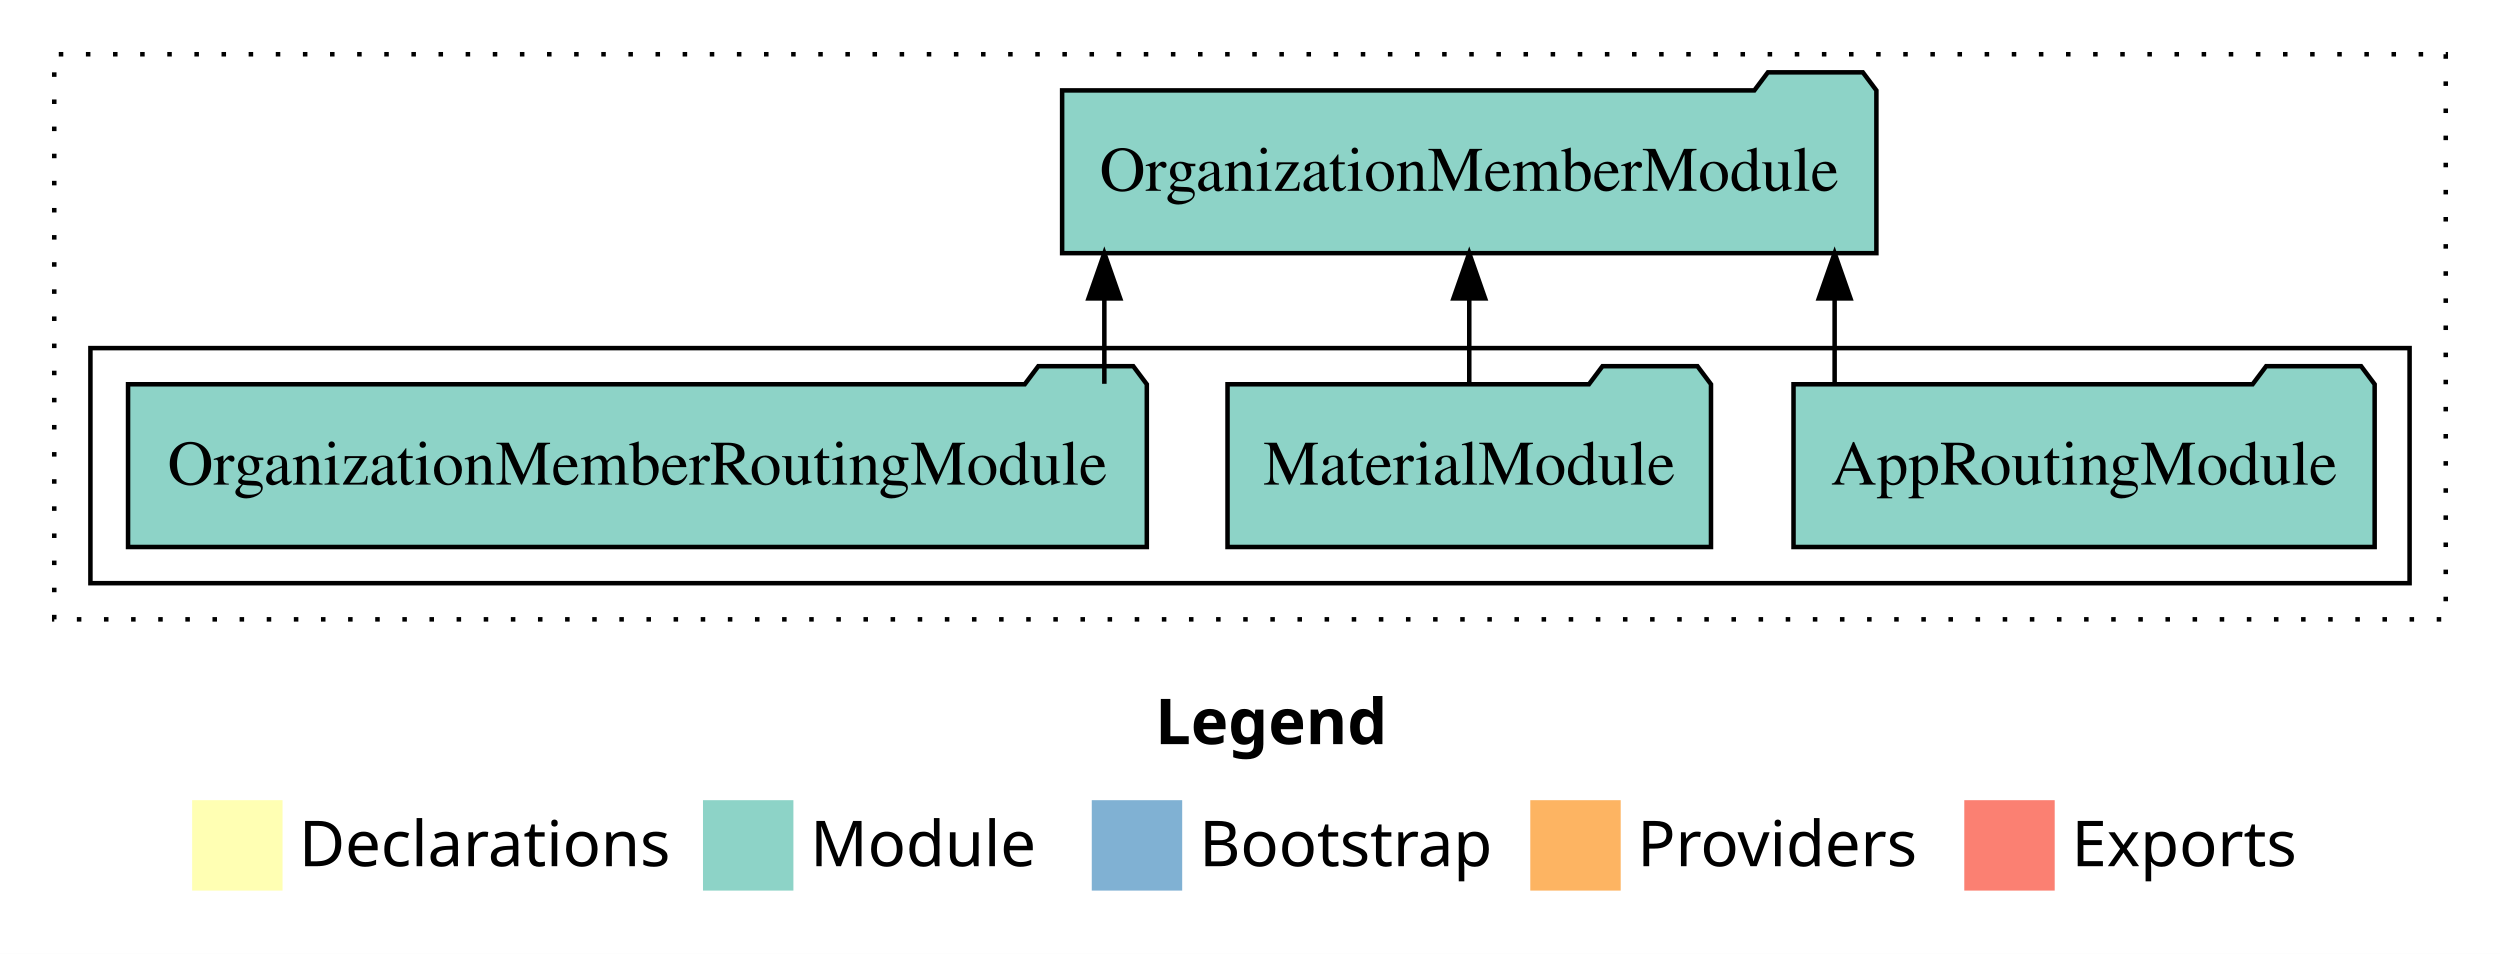
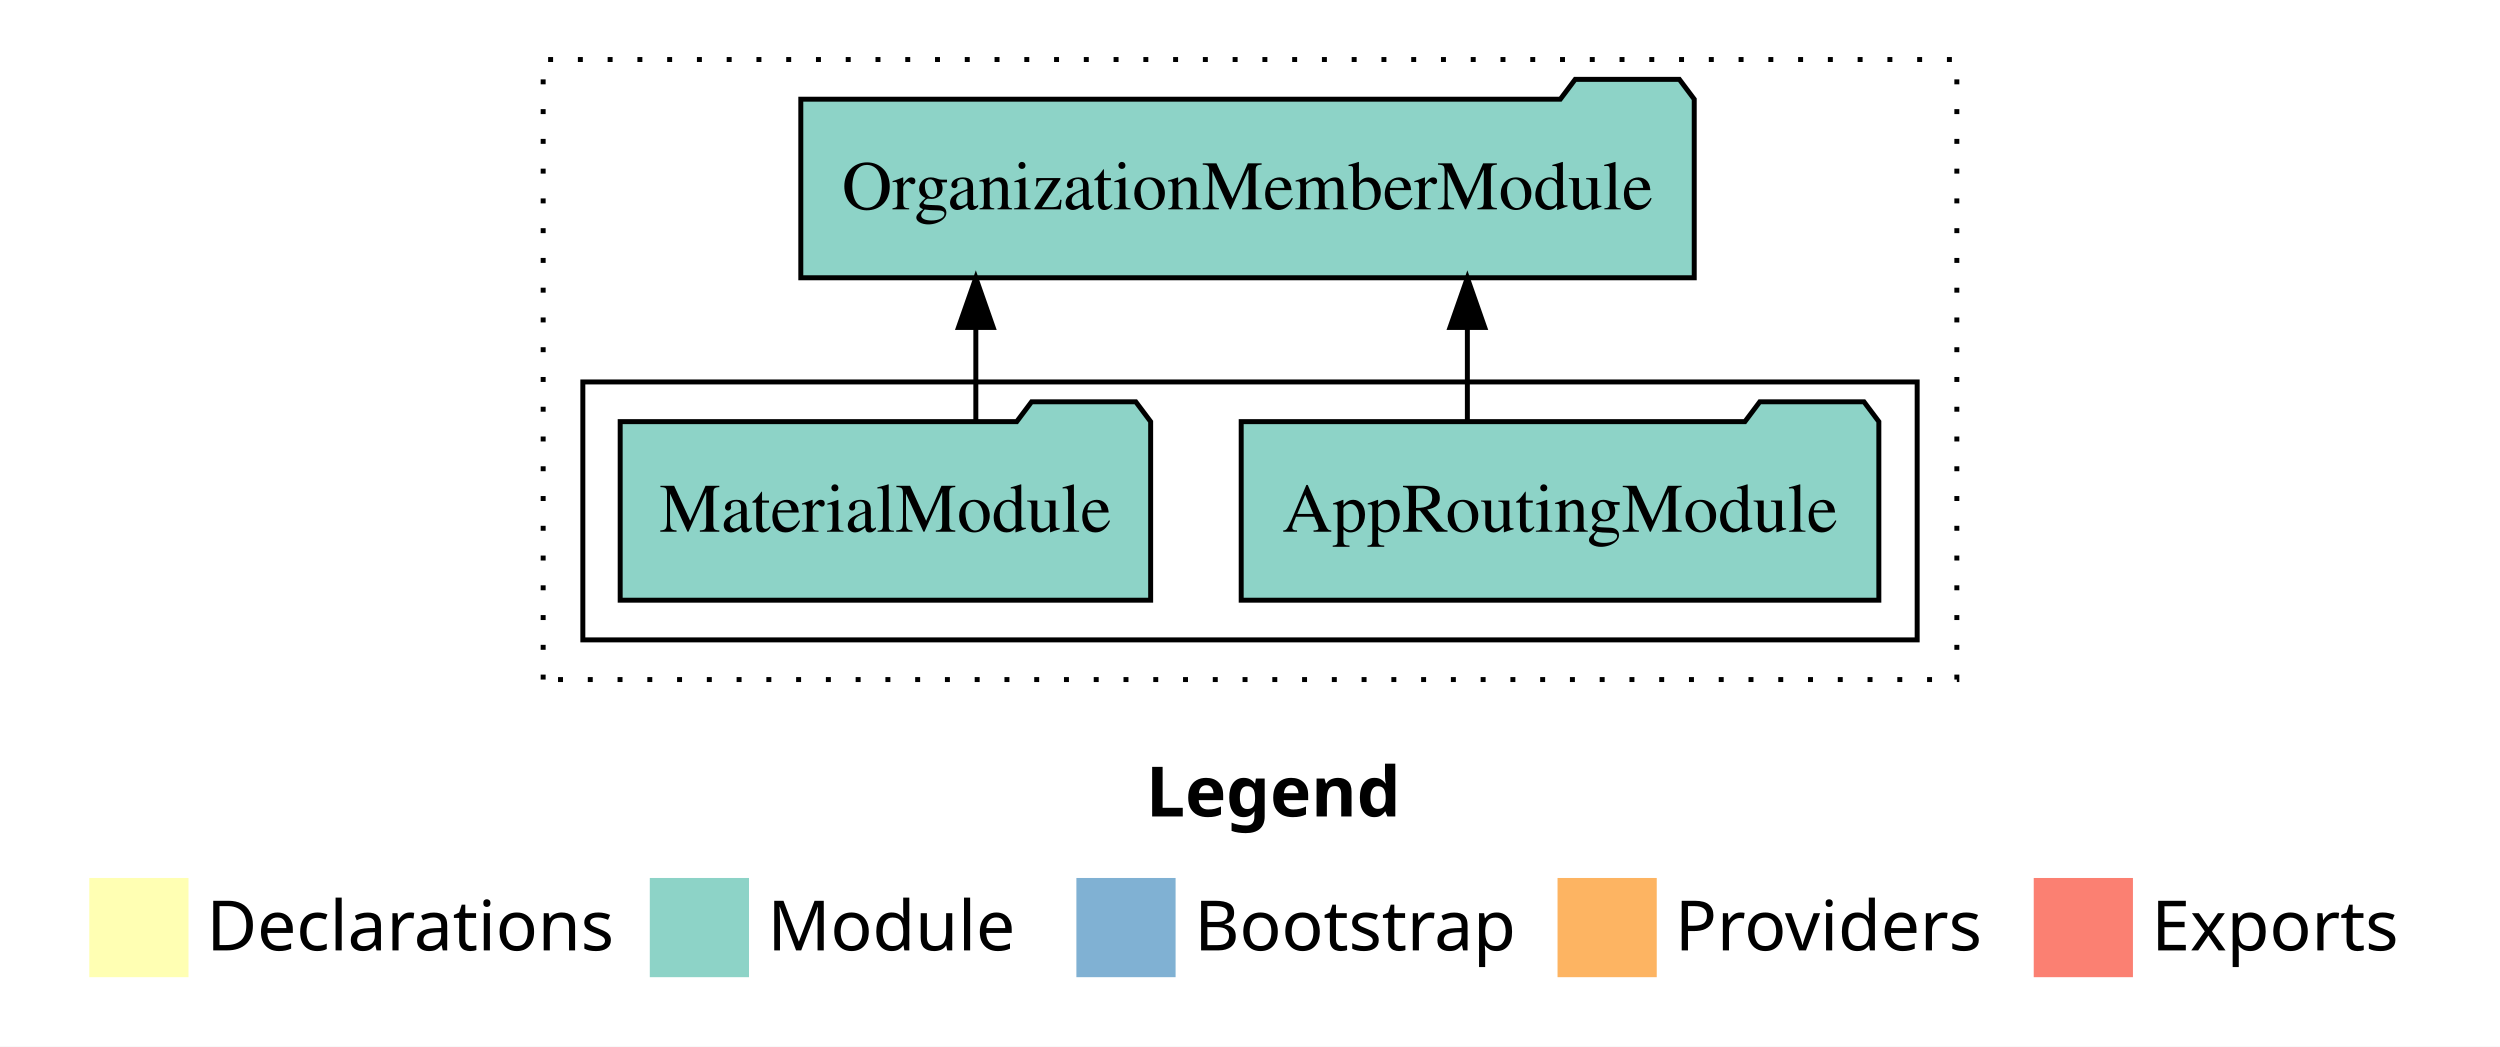
- <svg xmlns="http://www.w3.org/2000/svg" width="553pt" height="211pt" viewBox="0.00 0.00 553.00 211.00">
+ <svg xmlns="http://www.w3.org/2000/svg" width="504pt" height="211pt" viewBox="0.00 0.00 504.00 211.00">
  <g id="graph0" class="graph" transform="scale(1 1) rotate(0) translate(4 207)">
-     <polygon fill="#ffffff" stroke="transparent" points="-4,4 -4,-207 549,-207 549,4 -4,4" />
-     <text text-anchor="start" x="251.509" y="-42.4" font-family="sans-serif" font-weight="bold" font-size="14.00" fill="#000000">Legend</text>
-     <polygon fill="#ffffb3" stroke="transparent" points="38.5,-10 38.5,-30 58.5,-30 58.5,-10 38.5,-10" />
-     <text text-anchor="start" x="62.129" y="-15.4" font-family="sans-serif" font-size="14.00" fill="#000000">  Declarations</text>
-     <polygon fill="#8dd3c7" stroke="transparent" points="151.5,-10 151.5,-30 171.5,-30 171.5,-10 151.5,-10" />
-     <text text-anchor="start" x="175.225" y="-15.4" font-family="sans-serif" font-size="14.00" fill="#000000">  Module</text>
-     <polygon fill="#80b1d3" stroke="transparent" points="237.5,-10 237.5,-30 257.5,-30 257.5,-10 237.5,-10" />
-     <text text-anchor="start" x="261.281" y="-15.4" font-family="sans-serif" font-size="14.00" fill="#000000">  Bootstrap</text>
-     <polygon fill="#fdb462" stroke="transparent" points="334.5,-10 334.5,-30 354.5,-30 354.5,-10 334.5,-10" />
-     <text text-anchor="start" x="358.173" y="-15.4" font-family="sans-serif" font-size="14.00" fill="#000000">  Providers</text>
-     <polygon fill="#fb8072" stroke="transparent" points="430.5,-10 430.5,-30 450.5,-30 450.5,-10 430.5,-10" />
-     <text text-anchor="start" x="454.226" y="-15.4" font-family="sans-serif" font-size="14.00" fill="#000000">  Exports</text>
+     <polygon fill="#ffffff" stroke="transparent" points="-4,4 -4,-207 500,-207 500,4 -4,4" />
+     <text text-anchor="start" x="227.009" y="-42.4" font-family="sans-serif" font-weight="bold" font-size="14.00" fill="#000000">Legend</text>
+     <polygon fill="#ffffb3" stroke="transparent" points="14,-10 14,-30 34,-30 34,-10 14,-10" />
+     <text text-anchor="start" x="37.629" y="-15.4" font-family="sans-serif" font-size="14.00" fill="#000000">  Declarations</text>
+     <polygon fill="#8dd3c7" stroke="transparent" points="127,-10 127,-30 147,-30 147,-10 127,-10" />
+     <text text-anchor="start" x="150.725" y="-15.4" font-family="sans-serif" font-size="14.00" fill="#000000">  Module</text>
+     <polygon fill="#80b1d3" stroke="transparent" points="213,-10 213,-30 233,-30 233,-10 213,-10" />
+     <text text-anchor="start" x="236.781" y="-15.4" font-family="sans-serif" font-size="14.00" fill="#000000">  Bootstrap</text>
+     <polygon fill="#fdb462" stroke="transparent" points="310,-10 310,-30 330,-30 330,-10 310,-10" />
+     <text text-anchor="start" x="333.673" y="-15.4" font-family="sans-serif" font-size="14.00" fill="#000000">  Providers</text>
+     <polygon fill="#fb8072" stroke="transparent" points="406,-10 406,-30 426,-30 426,-10 406,-10" />
+     <text text-anchor="start" x="429.726" y="-15.4" font-family="sans-serif" font-size="14.00" fill="#000000">  Exports</text>
    <g id="clust1" class="cluster">
-       <polygon fill="none" stroke="#000000" stroke-dasharray="1,5" points="8,-70 8,-195 537,-195 537,-70 8,-70" />
+       <polygon fill="none" stroke="#000000" stroke-dasharray="1,5" points="105.5,-70 105.5,-195 390.5,-195 390.5,-70 105.5,-70" />
    </g>
    <g id="clust3" class="cluster">
-       <polygon fill="none" stroke="#000000" points="16,-78 16,-130 529,-130 529,-78 16,-78" />
+       <polygon fill="none" stroke="#000000" points="113.5,-78 113.5,-130 382.5,-130 382.5,-78 113.5,-78" />
    </g>
    <g id="node1" class="node">
-       <polygon fill="#8dd3c7" stroke="#000000" points="521.274,-122 518.274,-126 497.274,-126 494.274,-122 392.726,-122 392.726,-86 521.274,-86 521.274,-122" />
-       <text text-anchor="middle" x="457" y="-99.8" font-family="Times,serif" font-size="14.00" fill="#000000">AppRoutingModule</text>
+       <polygon fill="#8dd3c7" stroke="#000000" points="374.774,-122 371.774,-126 350.774,-126 347.774,-122 246.226,-122 246.226,-86 374.774,-86 374.774,-122" />
+       <text text-anchor="middle" x="310.5" y="-99.8" font-family="Times,serif" font-size="14.00" fill="#000000">AppRoutingModule</text>
    </g>
-     <g id="node4" class="node">
-       <polygon fill="#8dd3c7" stroke="#000000" points="411.058,-187 408.058,-191 387.058,-191 384.058,-187 230.942,-187 230.942,-151 411.058,-151 411.058,-187" />
-       <text text-anchor="middle" x="321" y="-164.8" font-family="Times,serif" font-size="14.00" fill="#000000">OrganizationMemberModule</text>
+     <g id="node3" class="node">
+       <polygon fill="#8dd3c7" stroke="#000000" points="337.558,-187 334.558,-191 313.558,-191 310.558,-187 157.442,-187 157.442,-151 337.558,-151 337.558,-187" />
+       <text text-anchor="middle" x="247.5" y="-164.8" font-family="Times,serif" font-size="14.00" fill="#000000">OrganizationMemberModule</text>
    </g>
    <g id="edge1" class="edge">
-       <path fill="none" stroke="#000000" d="M401.821,-122.106C401.821,-122.106 401.821,-140.991 401.821,-140.991" />
-       <polygon fill="#000000" stroke="#000000" points="398.321,-140.991 401.821,-150.991 405.321,-140.991 398.321,-140.991" />
+       <path fill="none" stroke="#000000" d="M291.821,-122.106C291.821,-122.106 291.821,-140.991 291.821,-140.991" />
+       <polygon fill="#000000" stroke="#000000" points="288.321,-140.991 291.821,-150.991 295.321,-140.991 288.321,-140.991" />
    </g>
    <g id="node2" class="node">
-       <polygon fill="#8dd3c7" stroke="#000000" points="374.471,-122 371.471,-126 350.471,-126 347.471,-122 267.529,-122 267.529,-86 374.471,-86 374.471,-122" />
-       <text text-anchor="middle" x="321" y="-99.8" font-family="Times,serif" font-size="14.00" fill="#000000">MaterialModule</text>
+       <polygon fill="#8dd3c7" stroke="#000000" points="227.971,-122 224.971,-126 203.971,-126 200.971,-122 121.029,-122 121.029,-86 227.971,-86 227.971,-122" />
+       <text text-anchor="middle" x="174.5" y="-99.8" font-family="Times,serif" font-size="14.00" fill="#000000">MaterialModule</text>
    </g>
    <g id="edge2" class="edge">
-       <path fill="none" stroke="#000000" d="M321,-122.106C321,-122.106 321,-140.991 321,-140.991" />
-       <polygon fill="#000000" stroke="#000000" points="317.5,-140.991 321,-150.991 324.5,-140.991 317.5,-140.991" />
-     </g>
-     <g id="node3" class="node">
-       <polygon fill="#8dd3c7" stroke="#000000" points="249.675,-122 246.675,-126 225.675,-126 222.675,-122 24.325,-122 24.325,-86 249.675,-86 249.675,-122" />
-       <text text-anchor="middle" x="137" y="-99.8" font-family="Times,serif" font-size="14.00" fill="#000000">OrganizationMemberRoutingModule</text>
-     </g>
-     <g id="edge3" class="edge">
-       <path fill="none" stroke="#000000" d="M240.28,-122.106C240.28,-122.106 240.28,-140.991 240.28,-140.991" />
-       <polygon fill="#000000" stroke="#000000" points="236.78,-140.991 240.28,-150.991 243.78,-140.991 236.78,-140.991" />
+       <path fill="none" stroke="#000000" d="M192.728,-122.106C192.728,-122.106 192.728,-140.991 192.728,-140.991" />
+       <polygon fill="#000000" stroke="#000000" points="189.228,-140.991 192.728,-150.991 196.228,-140.991 189.228,-140.991" />
    </g>
  </g>
</svg>
